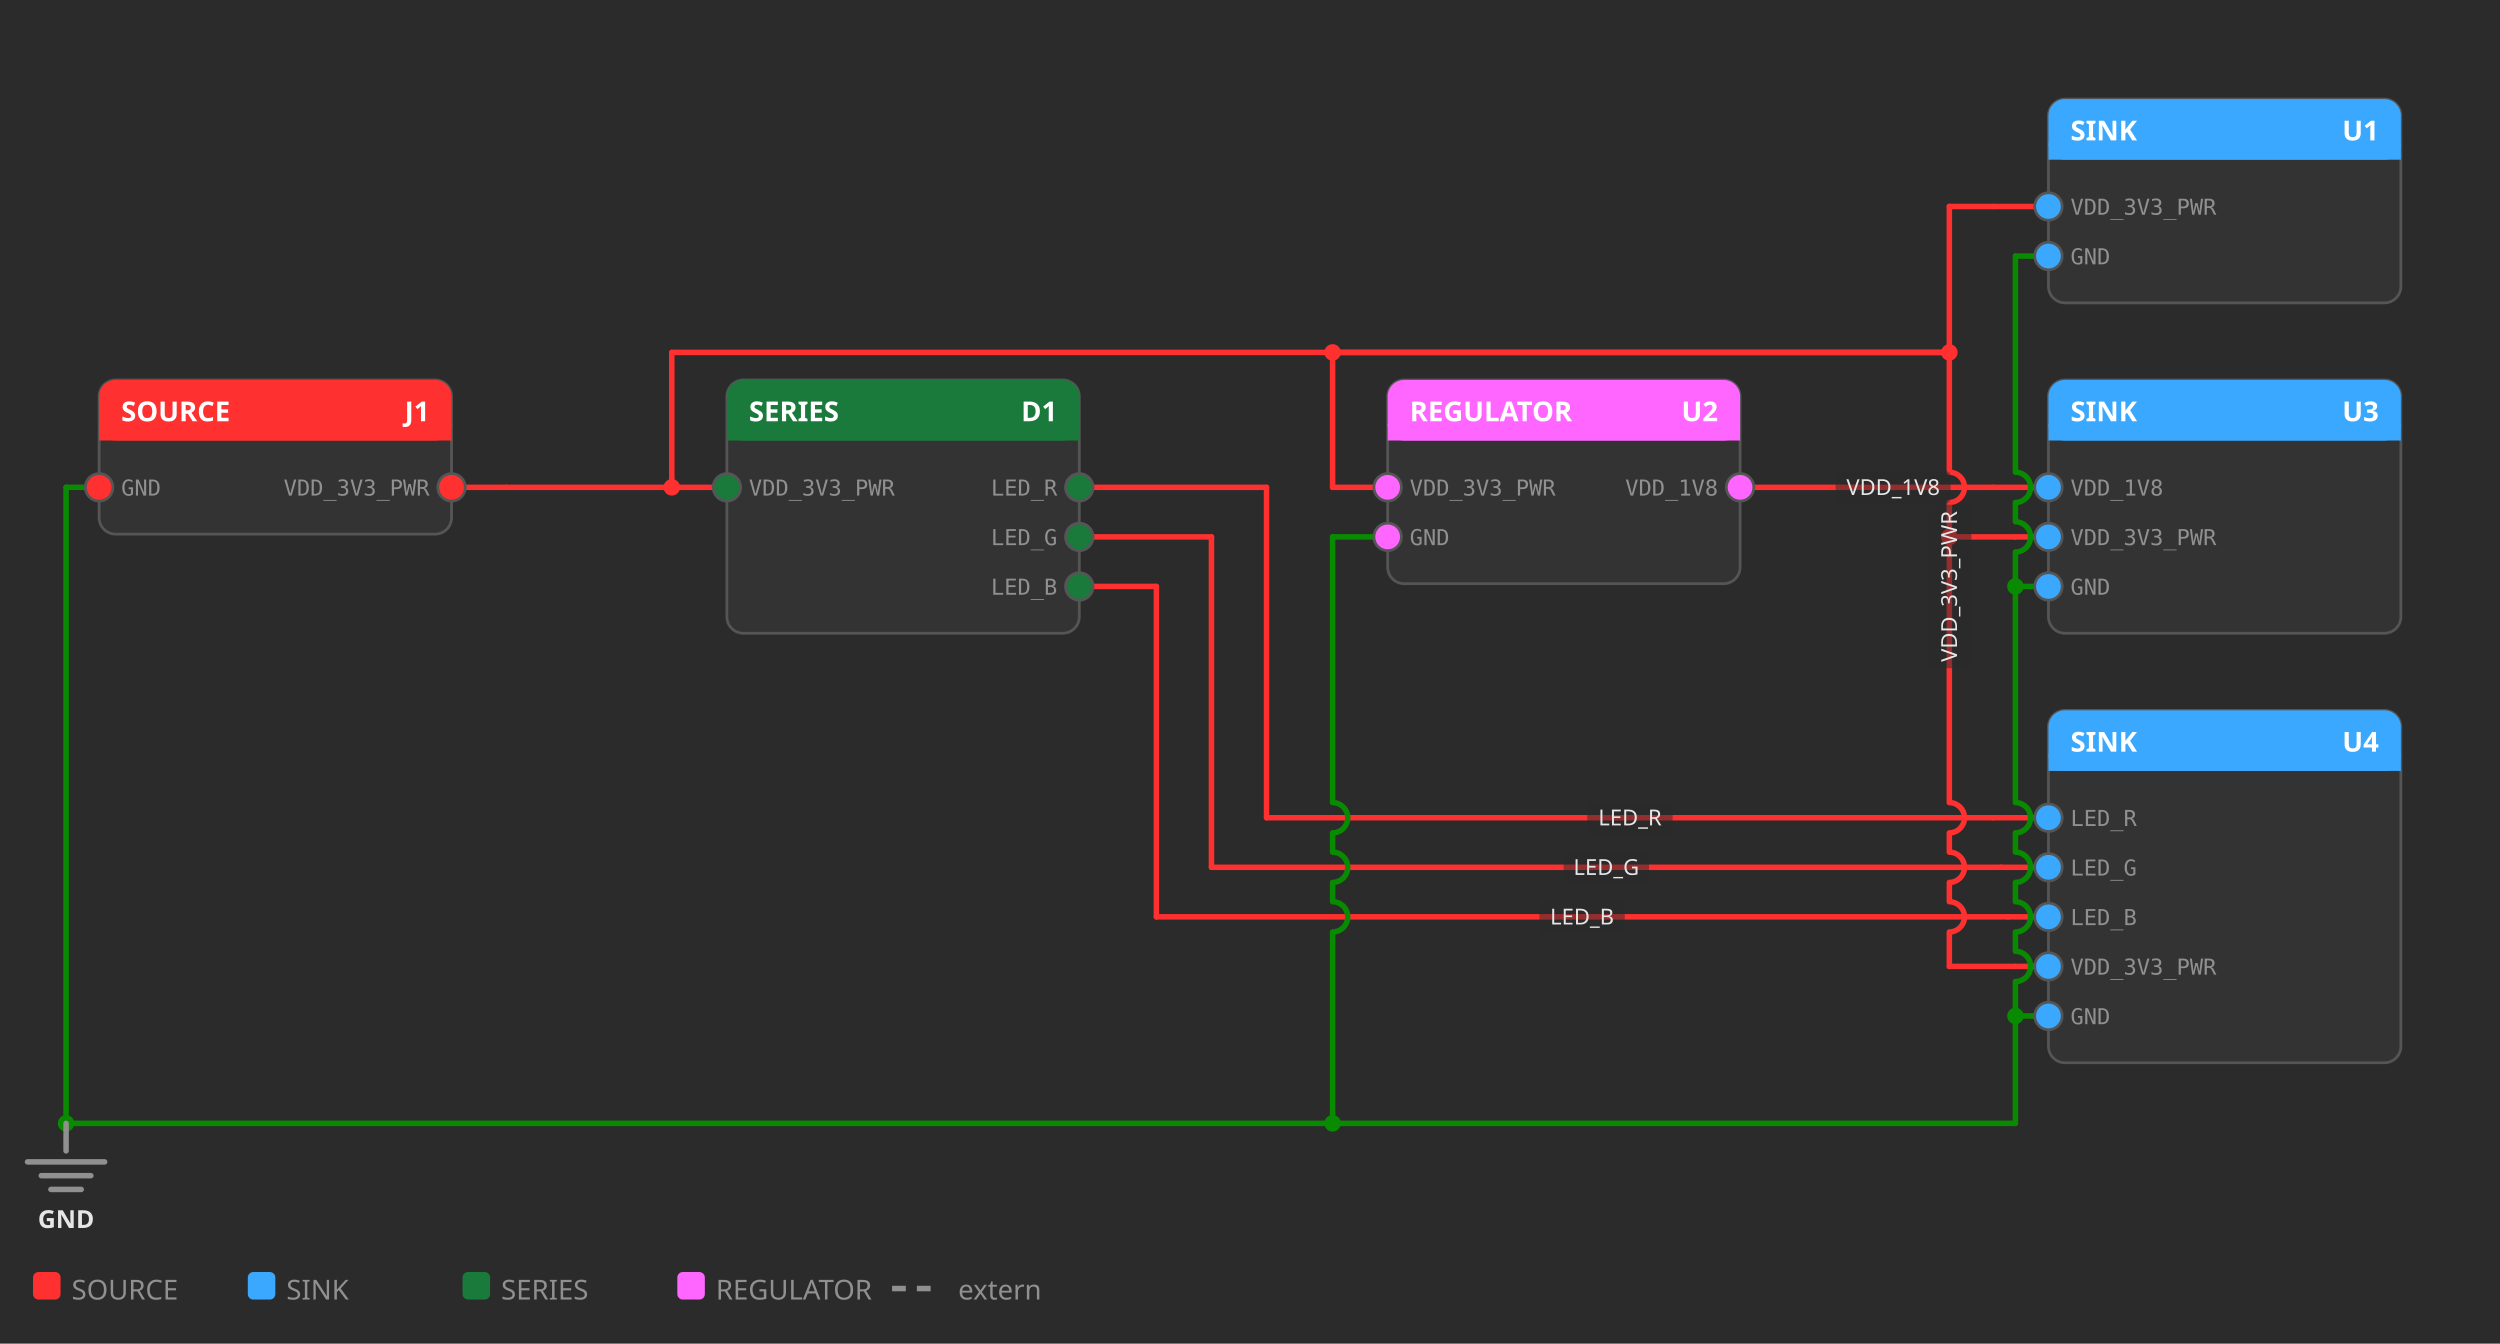
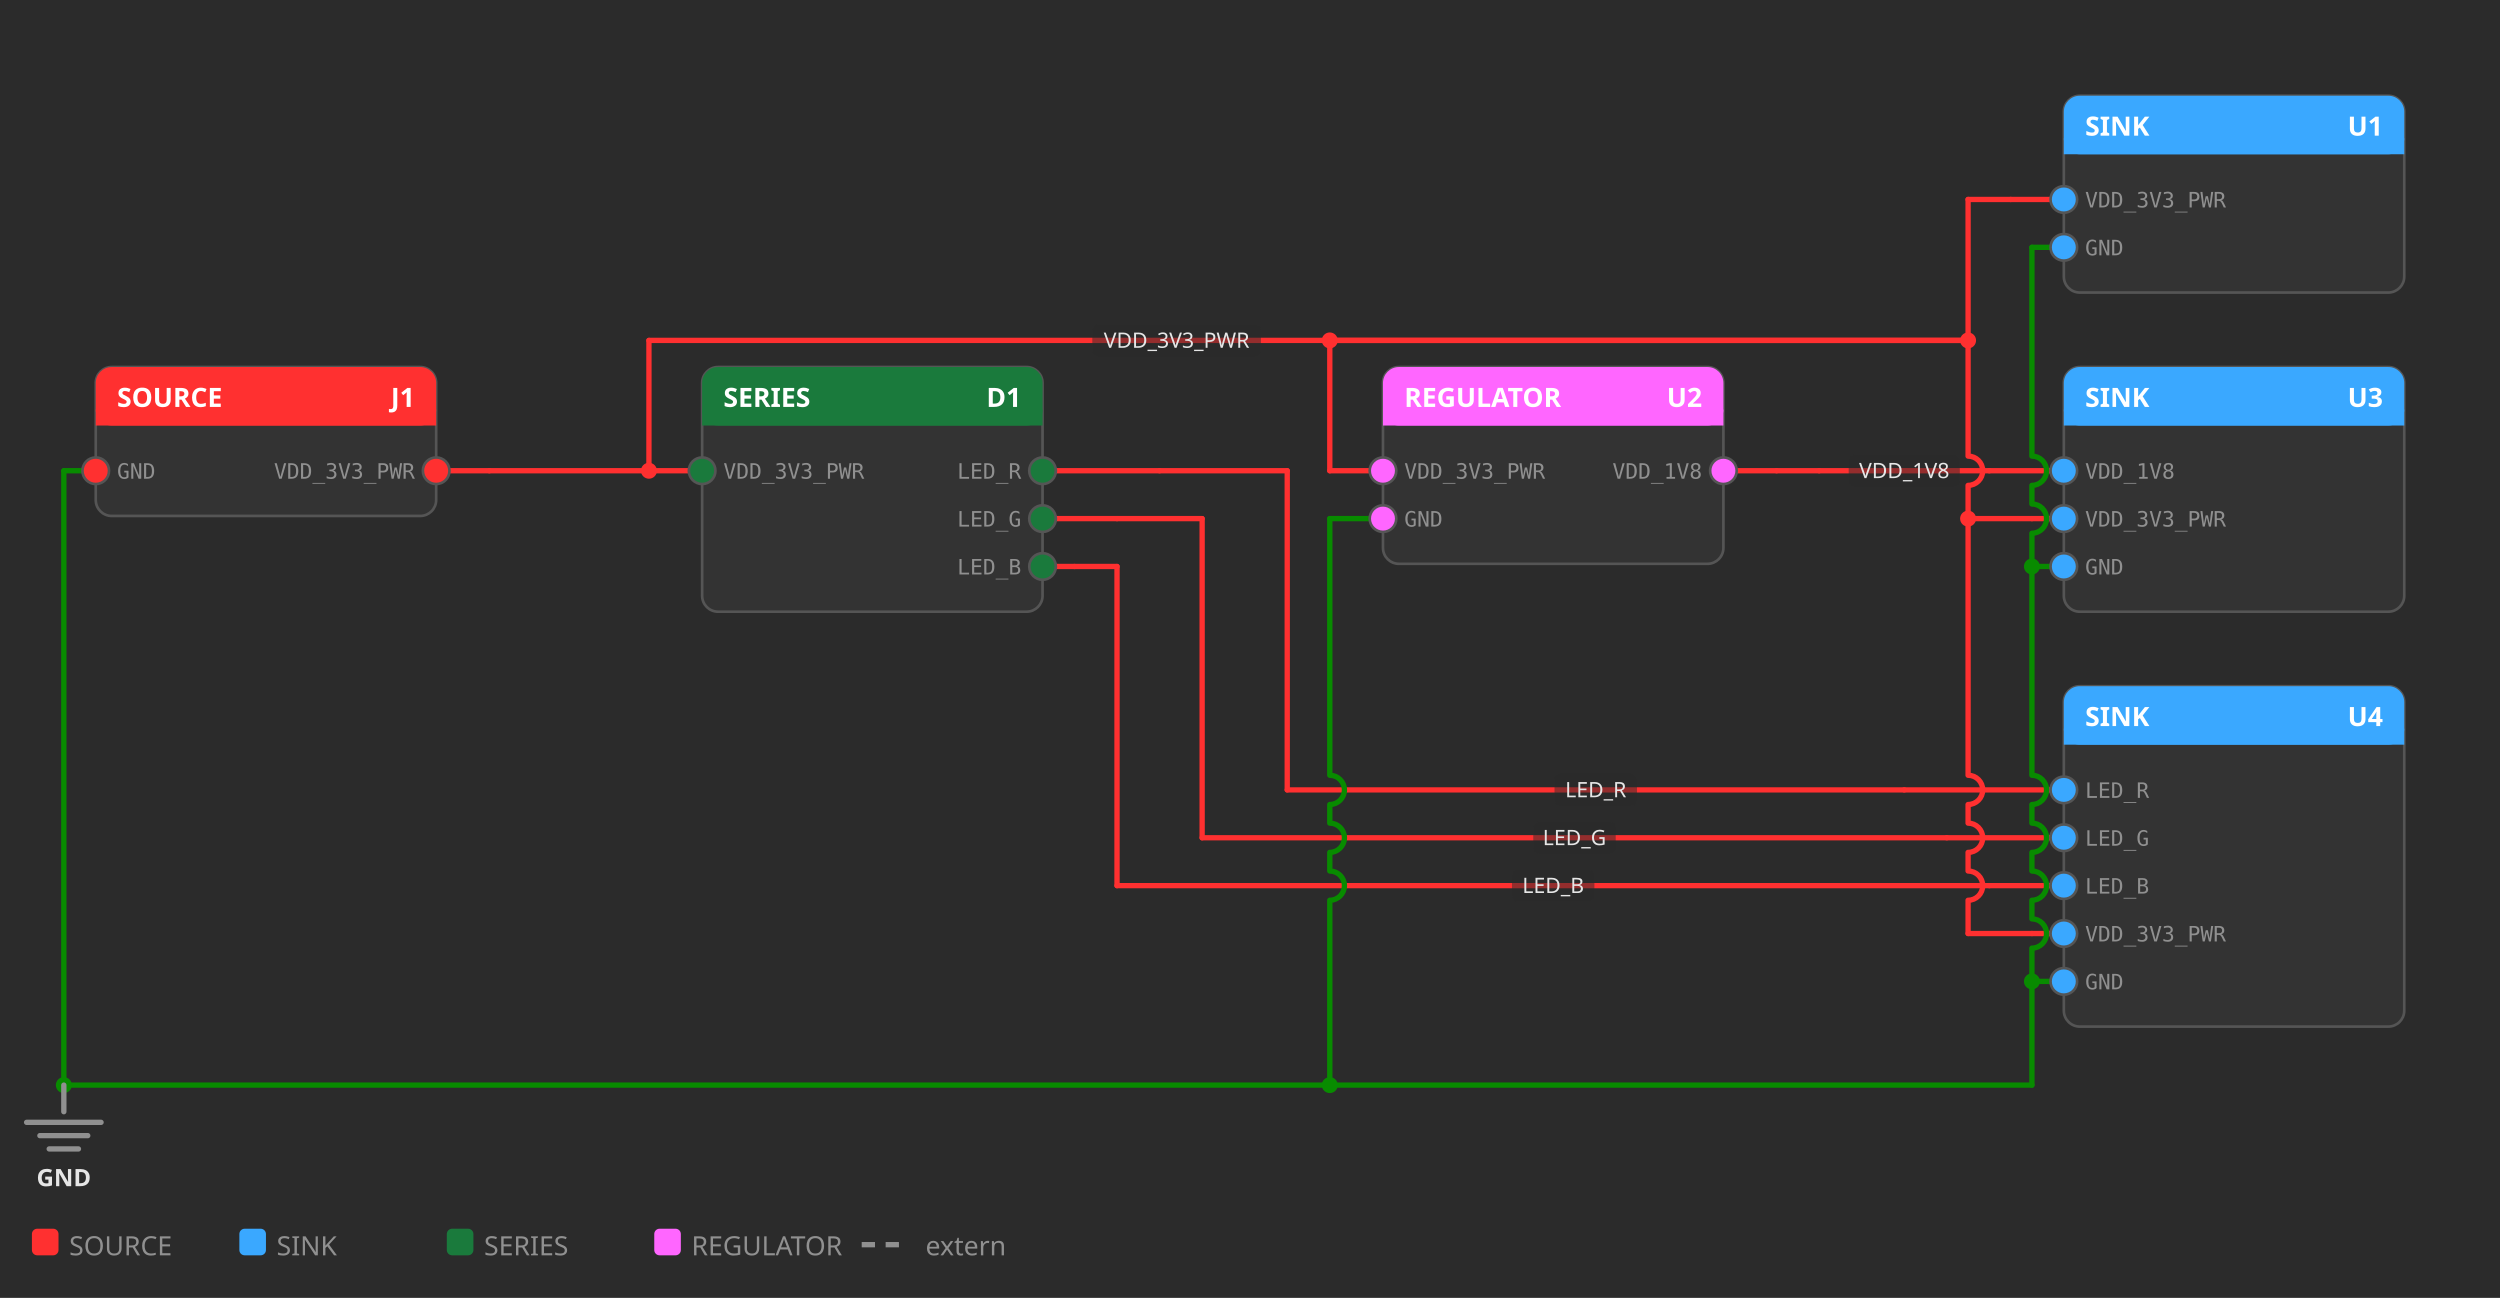
- <svg xmlns="http://www.w3.org/2000/svg" width="908" height="488" viewBox="0 0 908 488">
+ <svg xmlns="http://www.w3.org/2000/svg" width="940" height="488" viewBox="0 0 940 488">
  <rect width="100%" height="100%" fill="#2b2b2b" />
-   <line x1="392" y1="213" x2="420" y2="213" stroke="#ff3030" stroke-width="2" stroke-linecap="round" />
-   <line x1="420" y1="333" x2="729.3" y2="333" stroke="#ff3030" stroke-width="2" stroke-linecap="round" />
-   <line x1="729.3" y1="333" x2="744" y2="333" stroke="#ff3030" stroke-width="2" stroke-linecap="round" />
-   <line x1="392" y1="195" x2="440" y2="195" stroke="#ff3030" stroke-width="2" stroke-linecap="round" />
-   <line x1="440" y1="315" x2="726.7" y2="315" stroke="#ff3030" stroke-width="2" stroke-linecap="round" />
-   <line x1="726.7" y1="315" x2="744" y2="315" stroke="#ff3030" stroke-width="2" stroke-linecap="round" />
-   <line x1="392" y1="177" x2="460" y2="177" stroke="#ff3030" stroke-width="2" stroke-linecap="round" />
-   <line x1="460" y1="297" x2="724" y2="297" stroke="#ff3030" stroke-width="2" stroke-linecap="round" />
-   <line x1="724" y1="297" x2="744" y2="297" stroke="#ff3030" stroke-width="2" stroke-linecap="round" />
-   <line x1="632" y1="177" x2="668" y2="177" stroke="#ff3030" stroke-width="2" stroke-linecap="round" />
-   <line x1="668" y1="177" x2="724" y2="177" stroke="#ff3030" stroke-width="2" stroke-linecap="round" />
-   <line x1="724" y1="177" x2="744" y2="177" stroke="#ff3030" stroke-width="2" stroke-linecap="round" />
+   <line x1="392" y1="213" x2="404" y2="213" stroke="#ff3030" stroke-width="2" stroke-linecap="round" />
+   <line x1="404" y1="213" x2="420" y2="213" stroke="#ff3030" stroke-width="2" stroke-linecap="round" />
+   <line x1="420" y1="333" x2="748" y2="333" stroke="#ff3030" stroke-width="2" stroke-linecap="round" />
+   <line x1="748" y1="333" x2="776" y2="333" stroke="#ff3030" stroke-width="2" stroke-linecap="round" />
+   <line x1="392" y1="195" x2="420" y2="195" stroke="#ff3030" stroke-width="2" stroke-linecap="round" />
+   <line x1="420" y1="195" x2="452" y2="195" stroke="#ff3030" stroke-width="2" stroke-linecap="round" />
+   <line x1="452" y1="315" x2="732" y2="315" stroke="#ff3030" stroke-width="2" stroke-linecap="round" />
+   <line x1="732" y1="315" x2="776" y2="315" stroke="#ff3030" stroke-width="2" stroke-linecap="round" />
+   <line x1="392" y1="177" x2="436" y2="177" stroke="#ff3030" stroke-width="2" stroke-linecap="round" />
+   <line x1="436" y1="177" x2="484" y2="177" stroke="#ff3030" stroke-width="2" stroke-linecap="round" />
+   <line x1="484" y1="297" x2="716" y2="297" stroke="#ff3030" stroke-width="2" stroke-linecap="round" />
+   <line x1="716" y1="297" x2="776" y2="297" stroke="#ff3030" stroke-width="2" stroke-linecap="round" />
+   <line x1="648" y1="177" x2="668" y2="177" stroke="#ff3030" stroke-width="2" stroke-linecap="round" />
+   <line x1="668" y1="177" x2="684" y2="177" stroke="#ff3030" stroke-width="2" stroke-linecap="round" />
+   <line x1="684" y1="177" x2="748" y2="177" stroke="#ff3030" stroke-width="2" stroke-linecap="round" />
+   <line x1="748" y1="177" x2="776" y2="177" stroke="#ff3030" stroke-width="2" stroke-linecap="round" />
  <line x1="164" y1="177" x2="184" y2="177" stroke="#ff3030" stroke-width="2" stroke-linecap="round" />
  <line x1="184" y1="177" x2="244" y2="177" stroke="#ff3030" stroke-width="2" stroke-linecap="round" />
  <line x1="244" y1="177" x2="264" y2="177" stroke="#ff3030" stroke-width="2" stroke-linecap="round" />
-   <line x1="708" y1="75" x2="724" y2="75" stroke="#ff3030" stroke-width="2" stroke-linecap="round" />
-   <line x1="724" y1="75" x2="744" y2="75" stroke="#ff3030" stroke-width="2" stroke-linecap="round" />
-   <line x1="244" y1="128" x2="708" y2="128" stroke="#ff3030" stroke-width="2" stroke-linecap="round" />
-   <line x1="484" y1="177" x2="504" y2="177" stroke="#ff3030" stroke-width="2" stroke-linecap="round" />
-   <line x1="484" y1="128" x2="708" y2="128" stroke="#ff3030" stroke-width="2" stroke-linecap="round" />
-   <line x1="708" y1="195" x2="732" y2="195" stroke="#ff3030" stroke-width="2" stroke-linecap="round" />
-   <line x1="732" y1="195" x2="744" y2="195" stroke="#ff3030" stroke-width="2" stroke-linecap="round" />
-   <line x1="708" y1="351" x2="732" y2="351" stroke="#ff3030" stroke-width="2" stroke-linecap="round" />
-   <line x1="732" y1="351" x2="744" y2="351" stroke="#ff3030" stroke-width="2" stroke-linecap="round" />
-   <line x1="24" y1="408" x2="732" y2="408" stroke="#088b00" stroke-width="2" stroke-linecap="round" />
+   <line x1="740" y1="75" x2="756" y2="75" stroke="#ff3030" stroke-width="2" stroke-linecap="round" />
+   <line x1="756" y1="75" x2="776" y2="75" stroke="#ff3030" stroke-width="2" stroke-linecap="round" />
+   <line x1="244" y1="128" x2="740" y2="128" stroke="#ff3030" stroke-width="2" stroke-linecap="round" />
+   <line x1="500" y1="177" x2="520" y2="177" stroke="#ff3030" stroke-width="2" stroke-linecap="round" />
+   <line x1="500" y1="128" x2="740" y2="128" stroke="#ff3030" stroke-width="2" stroke-linecap="round" />
+   <line x1="740" y1="195" x2="764" y2="195" stroke="#ff3030" stroke-width="2" stroke-linecap="round" />
+   <line x1="764" y1="195" x2="776" y2="195" stroke="#ff3030" stroke-width="2" stroke-linecap="round" />
+   <line x1="740" y1="351" x2="764" y2="351" stroke="#ff3030" stroke-width="2" stroke-linecap="round" />
+   <line x1="764" y1="351" x2="776" y2="351" stroke="#ff3030" stroke-width="2" stroke-linecap="round" />
+   <line x1="24" y1="408" x2="764" y2="408" stroke="#088b00" stroke-width="2" stroke-linecap="round" />
  <line x1="24" y1="177" x2="36" y2="177" stroke="#088b00" stroke-width="2" stroke-linecap="round" />
-   <line x1="484" y1="195" x2="504" y2="195" stroke="#088b00" stroke-width="2" stroke-linecap="round" />
-   <line x1="732" y1="93" x2="744" y2="93" stroke="#088b00" stroke-width="2" stroke-linecap="round" />
-   <line x1="732" y1="213" x2="744" y2="213" stroke="#088b00" stroke-width="2" stroke-linecap="round" />
-   <line x1="732" y1="369" x2="744" y2="369" stroke="#088b00" stroke-width="2" stroke-linecap="round" />
+   <line x1="500" y1="195" x2="520" y2="195" stroke="#088b00" stroke-width="2" stroke-linecap="round" />
+   <line x1="764" y1="93" x2="776" y2="93" stroke="#088b00" stroke-width="2" stroke-linecap="round" />
+   <line x1="764" y1="213" x2="776" y2="213" stroke="#088b00" stroke-width="2" stroke-linecap="round" />
+   <line x1="764" y1="369" x2="776" y2="369" stroke="#088b00" stroke-width="2" stroke-linecap="round" />
  <path d="M 420,213 V 333" fill="none" stroke="#ff3030" stroke-width="2" stroke-linecap="round" stroke-linejoin="round" />
-   <path d="M 440,195 V 315" fill="none" stroke="#ff3030" stroke-width="2" stroke-linecap="round" stroke-linejoin="round" />
-   <path d="M 460,177 V 297" fill="none" stroke="#ff3030" stroke-width="2" stroke-linecap="round" stroke-linejoin="round" />
-   <path d="M 708,75 V 171.5 A 5.5,5.5 0 0 1 708,182.5 V 291.5 A 5.5,5.5 0 0 1 708,302.5 V 309.5 A 5.5,5.5 0 0 1 708,320.5 V 327.5 A 5.5,5.5 0 0 1 708,338.5 V 351" fill="none" stroke="#ff3030" stroke-width="2" stroke-linecap="round" stroke-linejoin="round" />
+   <path d="M 452,195 V 315" fill="none" stroke="#ff3030" stroke-width="2" stroke-linecap="round" stroke-linejoin="round" />
+   <path d="M 484,177 V 297" fill="none" stroke="#ff3030" stroke-width="2" stroke-linecap="round" stroke-linejoin="round" />
+   <path d="M 740,75 V 171.5 A 5.5,5.5 0 0 1 740,182.5 V 291.5 A 5.5,5.5 0 0 1 740,302.5 V 309.5 A 5.5,5.5 0 0 1 740,320.5 V 327.5 A 5.5,5.5 0 0 1 740,338.5 V 351" fill="none" stroke="#ff3030" stroke-width="2" stroke-linecap="round" stroke-linejoin="round" />
  <path d="M 244,128 V 177" fill="none" stroke="#ff3030" stroke-width="2" stroke-linecap="round" stroke-linejoin="round" />
-   <path d="M 484,128 V 177" fill="none" stroke="#ff3030" stroke-width="2" stroke-linecap="round" stroke-linejoin="round" />
+   <path d="M 500,128 V 177" fill="none" stroke="#ff3030" stroke-width="2" stroke-linecap="round" stroke-linejoin="round" />
  <path d="M 24,177 V 408" fill="none" stroke="#088b00" stroke-width="2" stroke-linecap="round" stroke-linejoin="round" />
-   <path d="M 484,195 V 291.5 A 5.5,5.5 0 0 1 484,302.5 V 309.5 A 5.5,5.5 0 0 1 484,320.5 V 327.5 A 5.5,5.5 0 0 1 484,338.5 V 408" fill="none" stroke="#088b00" stroke-width="2" stroke-linecap="round" stroke-linejoin="round" />
-   <path d="M 732,93 V 171.5 A 5.5,5.5 0 0 1 732,182.5 V 189.5 A 5.5,5.5 0 0 1 732,200.5 V 291.5 A 5.5,5.5 0 0 1 732,302.5 V 309.5 A 5.5,5.5 0 0 1 732,320.5 V 327.5 A 5.5,5.5 0 0 1 732,338.5 V 345.5 A 5.5,5.5 0 0 1 732,356.5 V 408" fill="none" stroke="#088b00" stroke-width="2" stroke-linecap="round" stroke-linejoin="round" />
+   <path d="M 500,195 V 291.5 A 5.5,5.5 0 0 1 500,302.5 V 309.5 A 5.5,5.5 0 0 1 500,320.5 V 327.5 A 5.5,5.5 0 0 1 500,338.5 V 408" fill="none" stroke="#088b00" stroke-width="2" stroke-linecap="round" stroke-linejoin="round" />
+   <path d="M 764,93 V 171.5 A 5.5,5.5 0 0 1 764,182.5 V 189.5 A 5.5,5.5 0 0 1 764,200.5 V 291.5 A 5.5,5.5 0 0 1 764,302.5 V 309.5 A 5.5,5.5 0 0 1 764,320.5 V 327.5 A 5.5,5.5 0 0 1 764,338.5 V 345.5 A 5.5,5.5 0 0 1 764,356.5 V 408" fill="none" stroke="#088b00" stroke-width="2" stroke-linecap="round" stroke-linejoin="round" />
  <circle cx="24" cy="408" r="3" fill="#088b00" />
  <circle cx="244" cy="177" r="3" fill="#ff3030" />
-   <circle cx="484" cy="128" r="3" fill="#ff3030" />
-   <circle cx="484" cy="408" r="3" fill="#088b00" />
-   <circle cx="708" cy="128" r="3" fill="#ff3030" />
-   <circle cx="708" cy="195" r="3" fill="#ff3030" />
-   <circle cx="732" cy="213" r="3" fill="#088b00" />
-   <circle cx="732" cy="369" r="3" fill="#088b00" />
+   <circle cx="500" cy="128" r="3" fill="#ff3030" />
+   <circle cx="500" cy="408" r="3" fill="#088b00" />
+   <circle cx="740" cy="128" r="3" fill="#ff3030" />
+   <circle cx="740" cy="195" r="3" fill="#ff3030" />
+   <circle cx="764" cy="213" r="3" fill="#088b00" />
+   <circle cx="764" cy="369" r="3" fill="#088b00" />
  <line x1="24" y1="408" x2="24" y2="418" stroke="#909090" stroke-width="2" stroke-linecap="round" />
  <line x1="10" y1="422" x2="38" y2="422" stroke="#909090" stroke-width="2" stroke-linecap="round" />
  <line x1="15" y1="427" x2="33" y2="427" stroke="#909090" stroke-width="2" stroke-linecap="round" />
  <line x1="18.5" y1="432" x2="29.5" y2="432" stroke="#909090" stroke-width="2" stroke-linecap="round" />
  <text x="24" y="446" text-anchor="middle" fill="#e6e6e6" font-family="Segoe UI,sans-serif" font-size="9" font-weight="600">GND</text>
  <rect class="topo-hit" data-label="J1" x="36" y="138" width="128" height="56" rx="6" fill="#333333" stroke="#555555" stroke-width="1" />
  <rect x="36" y="138" width="128" height="22" rx="6" fill="#ff3030" />
  <rect x="36" y="154" width="128" height="6" fill="#ff3030" />
  <text x="44" y="153" fill="#ffffff" font-family="Segoe UI,sans-serif" font-size="10" font-weight="600">SOURCE</text>
  <text x="156" y="153" fill="#ffffff" text-anchor="end" font-family="Segoe UI,sans-serif" font-size="10" font-weight="600">J1</text>
  <circle cx="164" cy="177" r="5" fill="#ff3030" stroke="#555555" stroke-width="1" />
  <text x="156" y="180" text-anchor="end" fill="#909090" font-family="Consolas,monospace" font-size="8">VDD_3V3_PWR</text>
  <circle cx="36" cy="177" r="5" fill="#ff3030" stroke="#555555" stroke-width="1" />
  <text x="44" y="180" text-anchor="start" fill="#909090" font-family="Consolas,monospace" font-size="8">GND</text>
  <rect class="topo-hit" data-label="D1" x="264" y="138" width="128" height="92" rx="6" fill="#333333" stroke="#555555" stroke-width="1" />
  <rect x="264" y="138" width="128" height="22" rx="6" fill="#1a7a3c" />
  <rect x="264" y="154" width="128" height="6" fill="#1a7a3c" />
  <text x="272" y="153" fill="#ffffff" font-family="Segoe UI,sans-serif" font-size="10" font-weight="600">SERIES</text>
  <text x="384" y="153" fill="#ffffff" text-anchor="end" font-family="Segoe UI,sans-serif" font-size="10" font-weight="600">D1</text>
  <circle cx="264" cy="177" r="5" fill="#1a7a3c" stroke="#555555" stroke-width="1" />
  <text x="272" y="180" text-anchor="start" fill="#909090" font-family="Consolas,monospace" font-size="8">VDD_3V3_PWR</text>
  <circle cx="392" cy="177" r="5" fill="#1a7a3c" stroke="#555555" stroke-width="1" />
  <text x="384" y="180" text-anchor="end" fill="#909090" font-family="Consolas,monospace" font-size="8">LED_R</text>
  <circle cx="392" cy="195" r="5" fill="#1a7a3c" stroke="#555555" stroke-width="1" />
  <text x="384" y="198" text-anchor="end" fill="#909090" font-family="Consolas,monospace" font-size="8">LED_G</text>
  <circle cx="392" cy="213" r="5" fill="#1a7a3c" stroke="#555555" stroke-width="1" />
  <text x="384" y="216" text-anchor="end" fill="#909090" font-family="Consolas,monospace" font-size="8">LED_B</text>
-   <rect class="topo-hit" data-label="U2" x="504" y="138" width="128" height="74" rx="6" fill="#333333" stroke="#555555" stroke-width="1" />
-   <rect x="504" y="138" width="128" height="22" rx="6" fill="#ff66ff" />
-   <rect x="504" y="154" width="128" height="6" fill="#ff66ff" />
-   <text x="512" y="153" fill="#ffffff" font-family="Segoe UI,sans-serif" font-size="10" font-weight="600">REGULATOR</text>
-   <text x="624" y="153" fill="#ffffff" text-anchor="end" font-family="Segoe UI,sans-serif" font-size="10" font-weight="600">U2</text>
-   <circle cx="504" cy="177" r="5" fill="#ff66ff" stroke="#555555" stroke-width="1" />
-   <text x="512" y="180" text-anchor="start" fill="#909090" font-family="Consolas,monospace" font-size="8">VDD_3V3_PWR</text>
-   <circle cx="632" cy="177" r="5" fill="#ff66ff" stroke="#555555" stroke-width="1" />
-   <text x="624" y="180" text-anchor="end" fill="#909090" font-family="Consolas,monospace" font-size="8">VDD_1V8</text>
-   <circle cx="504" cy="195" r="5" fill="#ff66ff" stroke="#555555" stroke-width="1" />
-   <text x="512" y="198" text-anchor="start" fill="#909090" font-family="Consolas,monospace" font-size="8">GND</text>
-   <rect class="topo-hit" data-label="U1" x="744" y="36" width="128" height="74" rx="6" fill="#333333" stroke="#555555" stroke-width="1" />
-   <rect x="744" y="36" width="128" height="22" rx="6" fill="#3aa8ff" />
-   <rect x="744" y="52" width="128" height="6" fill="#3aa8ff" />
-   <text x="752" y="51" fill="#ffffff" font-family="Segoe UI,sans-serif" font-size="10" font-weight="600">SINK</text>
-   <text x="864" y="51" fill="#ffffff" text-anchor="end" font-family="Segoe UI,sans-serif" font-size="10" font-weight="600">U1</text>
-   <circle cx="744" cy="75" r="5" fill="#3aa8ff" stroke="#555555" stroke-width="1" />
-   <text x="752" y="78" text-anchor="start" fill="#909090" font-family="Consolas,monospace" font-size="8">VDD_3V3_PWR</text>
-   <circle cx="744" cy="93" r="5" fill="#3aa8ff" stroke="#555555" stroke-width="1" />
-   <text x="752" y="96" text-anchor="start" fill="#909090" font-family="Consolas,monospace" font-size="8">GND</text>
-   <rect class="topo-hit" data-label="U3" x="744" y="138" width="128" height="92" rx="6" fill="#333333" stroke="#555555" stroke-width="1" />
-   <rect x="744" y="138" width="128" height="22" rx="6" fill="#3aa8ff" />
-   <rect x="744" y="154" width="128" height="6" fill="#3aa8ff" />
-   <text x="752" y="153" fill="#ffffff" font-family="Segoe UI,sans-serif" font-size="10" font-weight="600">SINK</text>
-   <text x="864" y="153" fill="#ffffff" text-anchor="end" font-family="Segoe UI,sans-serif" font-size="10" font-weight="600">U3</text>
-   <circle cx="744" cy="177" r="5" fill="#3aa8ff" stroke="#555555" stroke-width="1" />
-   <text x="752" y="180" text-anchor="start" fill="#909090" font-family="Consolas,monospace" font-size="8">VDD_1V8</text>
-   <circle cx="744" cy="195" r="5" fill="#3aa8ff" stroke="#555555" stroke-width="1" />
-   <text x="752" y="198" text-anchor="start" fill="#909090" font-family="Consolas,monospace" font-size="8">VDD_3V3_PWR</text>
-   <circle cx="744" cy="213" r="5" fill="#3aa8ff" stroke="#555555" stroke-width="1" />
-   <text x="752" y="216" text-anchor="start" fill="#909090" font-family="Consolas,monospace" font-size="8">GND</text>
-   <rect class="topo-hit" data-label="U4" x="744" y="258" width="128" height="128" rx="6" fill="#333333" stroke="#555555" stroke-width="1" />
-   <rect x="744" y="258" width="128" height="22" rx="6" fill="#3aa8ff" />
-   <rect x="744" y="274" width="128" height="6" fill="#3aa8ff" />
-   <text x="752" y="273" fill="#ffffff" font-family="Segoe UI,sans-serif" font-size="10" font-weight="600">SINK</text>
-   <text x="864" y="273" fill="#ffffff" text-anchor="end" font-family="Segoe UI,sans-serif" font-size="10" font-weight="600">U4</text>
-   <circle cx="744" cy="297" r="5" fill="#3aa8ff" stroke="#555555" stroke-width="1" />
-   <text x="752" y="300" text-anchor="start" fill="#909090" font-family="Consolas,monospace" font-size="8">LED_R</text>
-   <circle cx="744" cy="315" r="5" fill="#3aa8ff" stroke="#555555" stroke-width="1" />
-   <text x="752" y="318" text-anchor="start" fill="#909090" font-family="Consolas,monospace" font-size="8">LED_G</text>
-   <circle cx="744" cy="333" r="5" fill="#3aa8ff" stroke="#555555" stroke-width="1" />
-   <text x="752" y="336" text-anchor="start" fill="#909090" font-family="Consolas,monospace" font-size="8">LED_B</text>
-   <circle cx="744" cy="351" r="5" fill="#3aa8ff" stroke="#555555" stroke-width="1" />
-   <text x="752" y="354" text-anchor="start" fill="#909090" font-family="Consolas,monospace" font-size="8">VDD_3V3_PWR</text>
-   <circle cx="744" cy="369" r="5" fill="#3aa8ff" stroke="#555555" stroke-width="1" />
-   <text x="752" y="372" text-anchor="start" fill="#909090" font-family="Consolas,monospace" font-size="8">GND</text>
-   <rect x="559.1" y="327" width="31" height="12" fill="#2b2b2b" fill-opacity="0.5" stroke="none" rx="2" />
-   <text x="574.6" y="333" text-anchor="middle" dominant-baseline="middle" fill="#e6e6e6" font-family="Segoe UI,sans-serif" font-size="8">LED_B</text>
-   <rect x="567.9" y="309" width="31" height="12" fill="#2b2b2b" fill-opacity="0.5" stroke="none" rx="2" />
-   <text x="583.4" y="315" text-anchor="middle" dominant-baseline="middle" fill="#e6e6e6" font-family="Segoe UI,sans-serif" font-size="8">LED_G</text>
-   <rect x="576.5" y="291" width="31" height="12" fill="#2b2b2b" fill-opacity="0.5" stroke="none" rx="2" />
-   <text x="592" y="297" text-anchor="middle" dominant-baseline="middle" fill="#e6e6e6" font-family="Segoe UI,sans-serif" font-size="8">LED_R</text>
-   <rect x="666.7" y="171" width="41.8" height="12" fill="#2b2b2b" fill-opacity="0.5" stroke="none" rx="2" />
-   <text x="687.6" y="177" text-anchor="middle" dominant-baseline="middle" fill="#e6e6e6" font-family="Segoe UI,sans-serif" font-size="8">VDD_1V8</text>
-   <g transform="translate(708,213)">
-     <rect x="-8" y="-29.7" width="16" height="59.4" fill="#2b2b2b" fill-opacity="0.5" stroke="none" rx="2" />
-     <text transform="rotate(-90)" text-anchor="middle" dominant-baseline="middle" fill="#e6e6e6" font-family="Segoe UI,sans-serif" font-size="8">VDD_3V3_PWR</text>
-   </g>
+   <rect class="topo-hit" data-label="U2" x="520" y="138" width="128" height="74" rx="6" fill="#333333" stroke="#555555" stroke-width="1" />
+   <rect x="520" y="138" width="128" height="22" rx="6" fill="#ff66ff" />
+   <rect x="520" y="154" width="128" height="6" fill="#ff66ff" />
+   <text x="528" y="153" fill="#ffffff" font-family="Segoe UI,sans-serif" font-size="10" font-weight="600">REGULATOR</text>
+   <text x="640" y="153" fill="#ffffff" text-anchor="end" font-family="Segoe UI,sans-serif" font-size="10" font-weight="600">U2</text>
+   <circle cx="520" cy="177" r="5" fill="#ff66ff" stroke="#555555" stroke-width="1" />
+   <text x="528" y="180" text-anchor="start" fill="#909090" font-family="Consolas,monospace" font-size="8">VDD_3V3_PWR</text>
+   <circle cx="648" cy="177" r="5" fill="#ff66ff" stroke="#555555" stroke-width="1" />
+   <text x="640" y="180" text-anchor="end" fill="#909090" font-family="Consolas,monospace" font-size="8">VDD_1V8</text>
+   <circle cx="520" cy="195" r="5" fill="#ff66ff" stroke="#555555" stroke-width="1" />
+   <text x="528" y="198" text-anchor="start" fill="#909090" font-family="Consolas,monospace" font-size="8">GND</text>
+   <rect class="topo-hit" data-label="U1" x="776" y="36" width="128" height="74" rx="6" fill="#333333" stroke="#555555" stroke-width="1" />
+   <rect x="776" y="36" width="128" height="22" rx="6" fill="#3aa8ff" />
+   <rect x="776" y="52" width="128" height="6" fill="#3aa8ff" />
+   <text x="784" y="51" fill="#ffffff" font-family="Segoe UI,sans-serif" font-size="10" font-weight="600">SINK</text>
+   <text x="896" y="51" fill="#ffffff" text-anchor="end" font-family="Segoe UI,sans-serif" font-size="10" font-weight="600">U1</text>
+   <circle cx="776" cy="75" r="5" fill="#3aa8ff" stroke="#555555" stroke-width="1" />
+   <text x="784" y="78" text-anchor="start" fill="#909090" font-family="Consolas,monospace" font-size="8">VDD_3V3_PWR</text>
+   <circle cx="776" cy="93" r="5" fill="#3aa8ff" stroke="#555555" stroke-width="1" />
+   <text x="784" y="96" text-anchor="start" fill="#909090" font-family="Consolas,monospace" font-size="8">GND</text>
+   <rect class="topo-hit" data-label="U3" x="776" y="138" width="128" height="92" rx="6" fill="#333333" stroke="#555555" stroke-width="1" />
+   <rect x="776" y="138" width="128" height="22" rx="6" fill="#3aa8ff" />
+   <rect x="776" y="154" width="128" height="6" fill="#3aa8ff" />
+   <text x="784" y="153" fill="#ffffff" font-family="Segoe UI,sans-serif" font-size="10" font-weight="600">SINK</text>
+   <text x="896" y="153" fill="#ffffff" text-anchor="end" font-family="Segoe UI,sans-serif" font-size="10" font-weight="600">U3</text>
+   <circle cx="776" cy="177" r="5" fill="#3aa8ff" stroke="#555555" stroke-width="1" />
+   <text x="784" y="180" text-anchor="start" fill="#909090" font-family="Consolas,monospace" font-size="8">VDD_1V8</text>
+   <circle cx="776" cy="195" r="5" fill="#3aa8ff" stroke="#555555" stroke-width="1" />
+   <text x="784" y="198" text-anchor="start" fill="#909090" font-family="Consolas,monospace" font-size="8">VDD_3V3_PWR</text>
+   <circle cx="776" cy="213" r="5" fill="#3aa8ff" stroke="#555555" stroke-width="1" />
+   <text x="784" y="216" text-anchor="start" fill="#909090" font-family="Consolas,monospace" font-size="8">GND</text>
+   <rect class="topo-hit" data-label="U4" x="776" y="258" width="128" height="128" rx="6" fill="#333333" stroke="#555555" stroke-width="1" />
+   <rect x="776" y="258" width="128" height="22" rx="6" fill="#3aa8ff" />
+   <rect x="776" y="274" width="128" height="6" fill="#3aa8ff" />
+   <text x="784" y="273" fill="#ffffff" font-family="Segoe UI,sans-serif" font-size="10" font-weight="600">SINK</text>
+   <text x="896" y="273" fill="#ffffff" text-anchor="end" font-family="Segoe UI,sans-serif" font-size="10" font-weight="600">U4</text>
+   <circle cx="776" cy="297" r="5" fill="#3aa8ff" stroke="#555555" stroke-width="1" />
+   <text x="784" y="300" text-anchor="start" fill="#909090" font-family="Consolas,monospace" font-size="8">LED_R</text>
+   <circle cx="776" cy="315" r="5" fill="#3aa8ff" stroke="#555555" stroke-width="1" />
+   <text x="784" y="318" text-anchor="start" fill="#909090" font-family="Consolas,monospace" font-size="8">LED_G</text>
+   <circle cx="776" cy="333" r="5" fill="#3aa8ff" stroke="#555555" stroke-width="1" />
+   <text x="784" y="336" text-anchor="start" fill="#909090" font-family="Consolas,monospace" font-size="8">LED_B</text>
+   <circle cx="776" cy="351" r="5" fill="#3aa8ff" stroke="#555555" stroke-width="1" />
+   <text x="784" y="354" text-anchor="start" fill="#909090" font-family="Consolas,monospace" font-size="8">VDD_3V3_PWR</text>
+   <circle cx="776" cy="369" r="5" fill="#3aa8ff" stroke="#555555" stroke-width="1" />
+   <text x="784" y="372" text-anchor="start" fill="#909090" font-family="Consolas,monospace" font-size="8">GND</text>
+   <rect x="568.5" y="327" width="31" height="12" fill="#2b2b2b" fill-opacity="0.5" stroke="none" rx="2" />
+   <text x="584" y="333" text-anchor="middle" dominant-baseline="middle" fill="#e6e6e6" font-family="Segoe UI,sans-serif" font-size="8">LED_B</text>
+   <rect x="576.5" y="309" width="31" height="12" fill="#2b2b2b" fill-opacity="0.5" stroke="none" rx="2" />
+   <text x="592" y="315" text-anchor="middle" dominant-baseline="middle" fill="#e6e6e6" font-family="Segoe UI,sans-serif" font-size="8">LED_G</text>
+   <rect x="584.5" y="291" width="31" height="12" fill="#2b2b2b" fill-opacity="0.5" stroke="none" rx="2" />
+   <text x="600" y="297" text-anchor="middle" dominant-baseline="middle" fill="#e6e6e6" font-family="Segoe UI,sans-serif" font-size="8">LED_R</text>
+   <rect x="695.1" y="171" width="41.8" height="12" fill="#2b2b2b" fill-opacity="0.5" stroke="none" rx="2" />
+   <text x="716" y="177" text-anchor="middle" dominant-baseline="middle" fill="#e6e6e6" font-family="Segoe UI,sans-serif" font-size="8">VDD_1V8</text>
+   <rect x="410.7" y="122" width="63.4" height="12" fill="#2b2b2b" fill-opacity="0.5" stroke="none" rx="2" />
+   <text x="442.4" y="128" text-anchor="middle" dominant-baseline="middle" fill="#e6e6e6" font-family="Segoe UI,sans-serif" font-size="8">VDD_3V3_PWR</text>
  <rect x="12" y="462" width="10" height="10" rx="2" fill="#ff3030" />
  <text x="26" y="472" fill="#909090" font-family="Segoe UI,sans-serif" font-size="10">SOURCE</text>
  <rect x="90" y="462" width="10" height="10" rx="2" fill="#3aa8ff" />
  <text x="104" y="472" fill="#909090" font-family="Segoe UI,sans-serif" font-size="10">SINK</text>
  <rect x="168" y="462" width="10" height="10" rx="2" fill="#1a7a3c" />
  <text x="182" y="472" fill="#909090" font-family="Segoe UI,sans-serif" font-size="10">SERIES</text>
  <rect x="246" y="462" width="10" height="10" rx="2" fill="#ff66ff" />
  <text x="260" y="472" fill="#909090" font-family="Segoe UI,sans-serif" font-size="10">REGULATOR</text>
  <line x1="324" y1="468" x2="342" y2="468" stroke="#909090" stroke-width="2" stroke-dasharray="5 4" />
  <text x="348" y="472" fill="#909090" font-family="Segoe UI,sans-serif" font-size="10">extern</text>
</svg>
